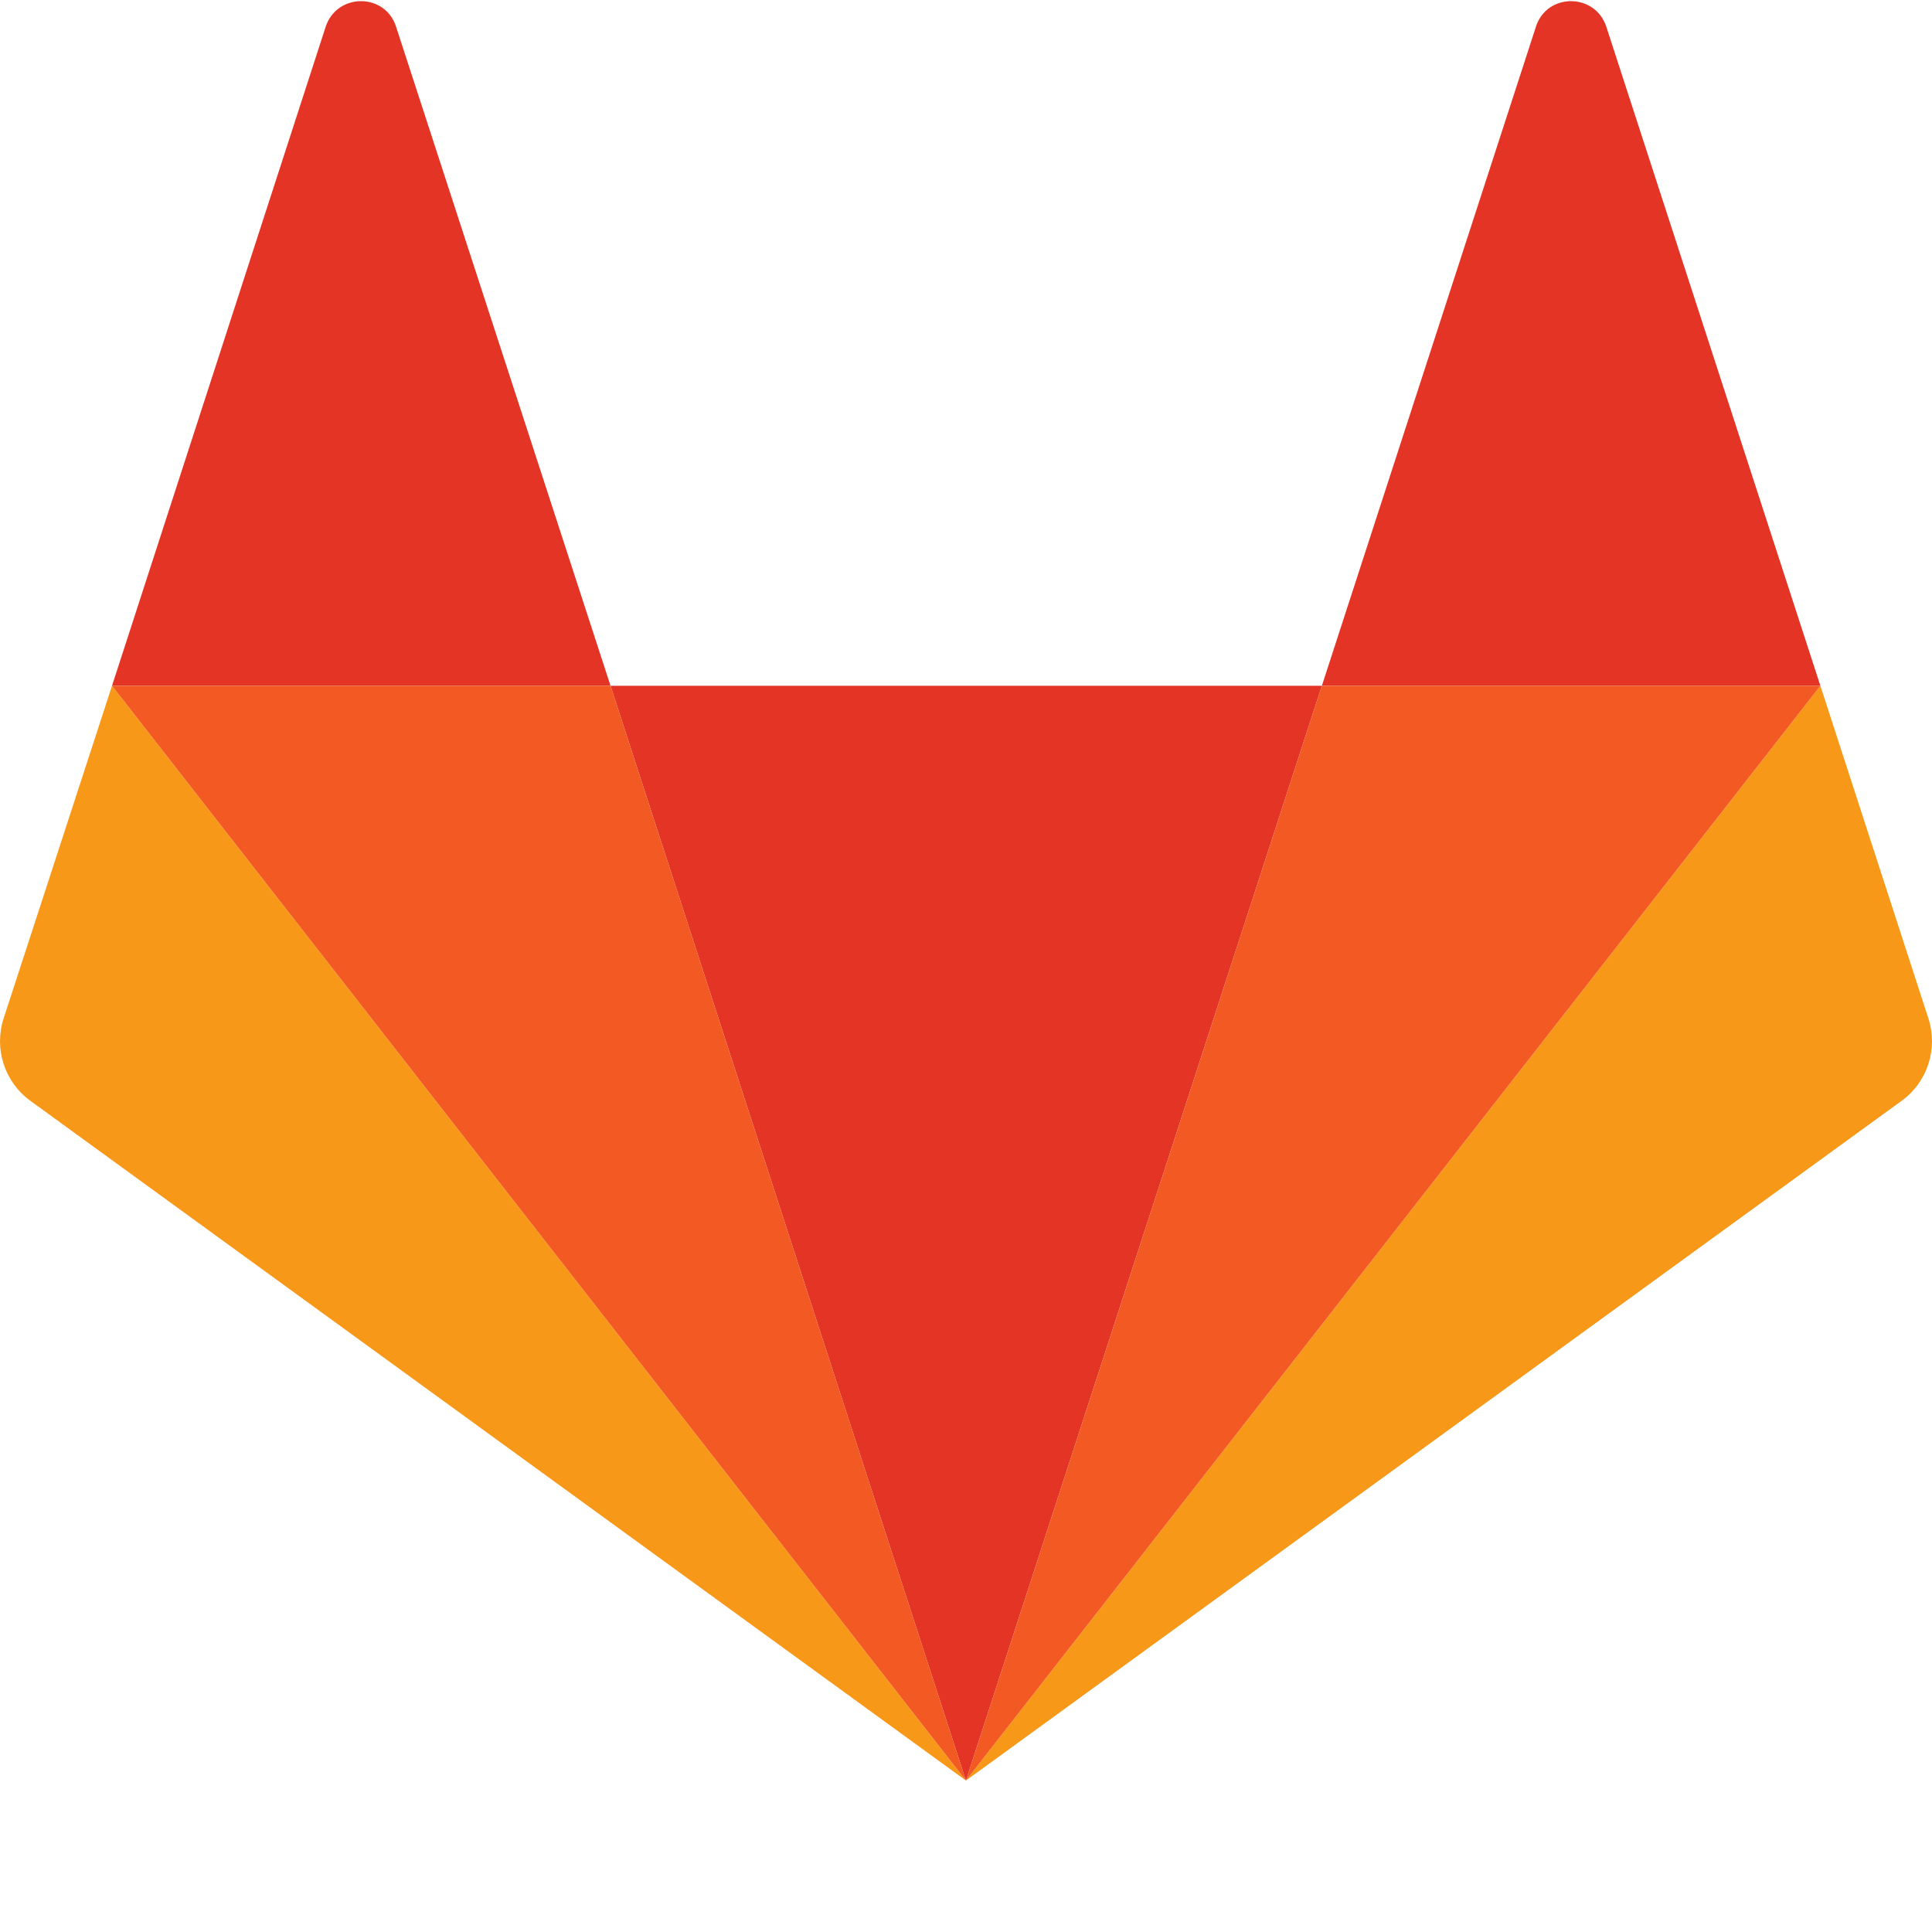
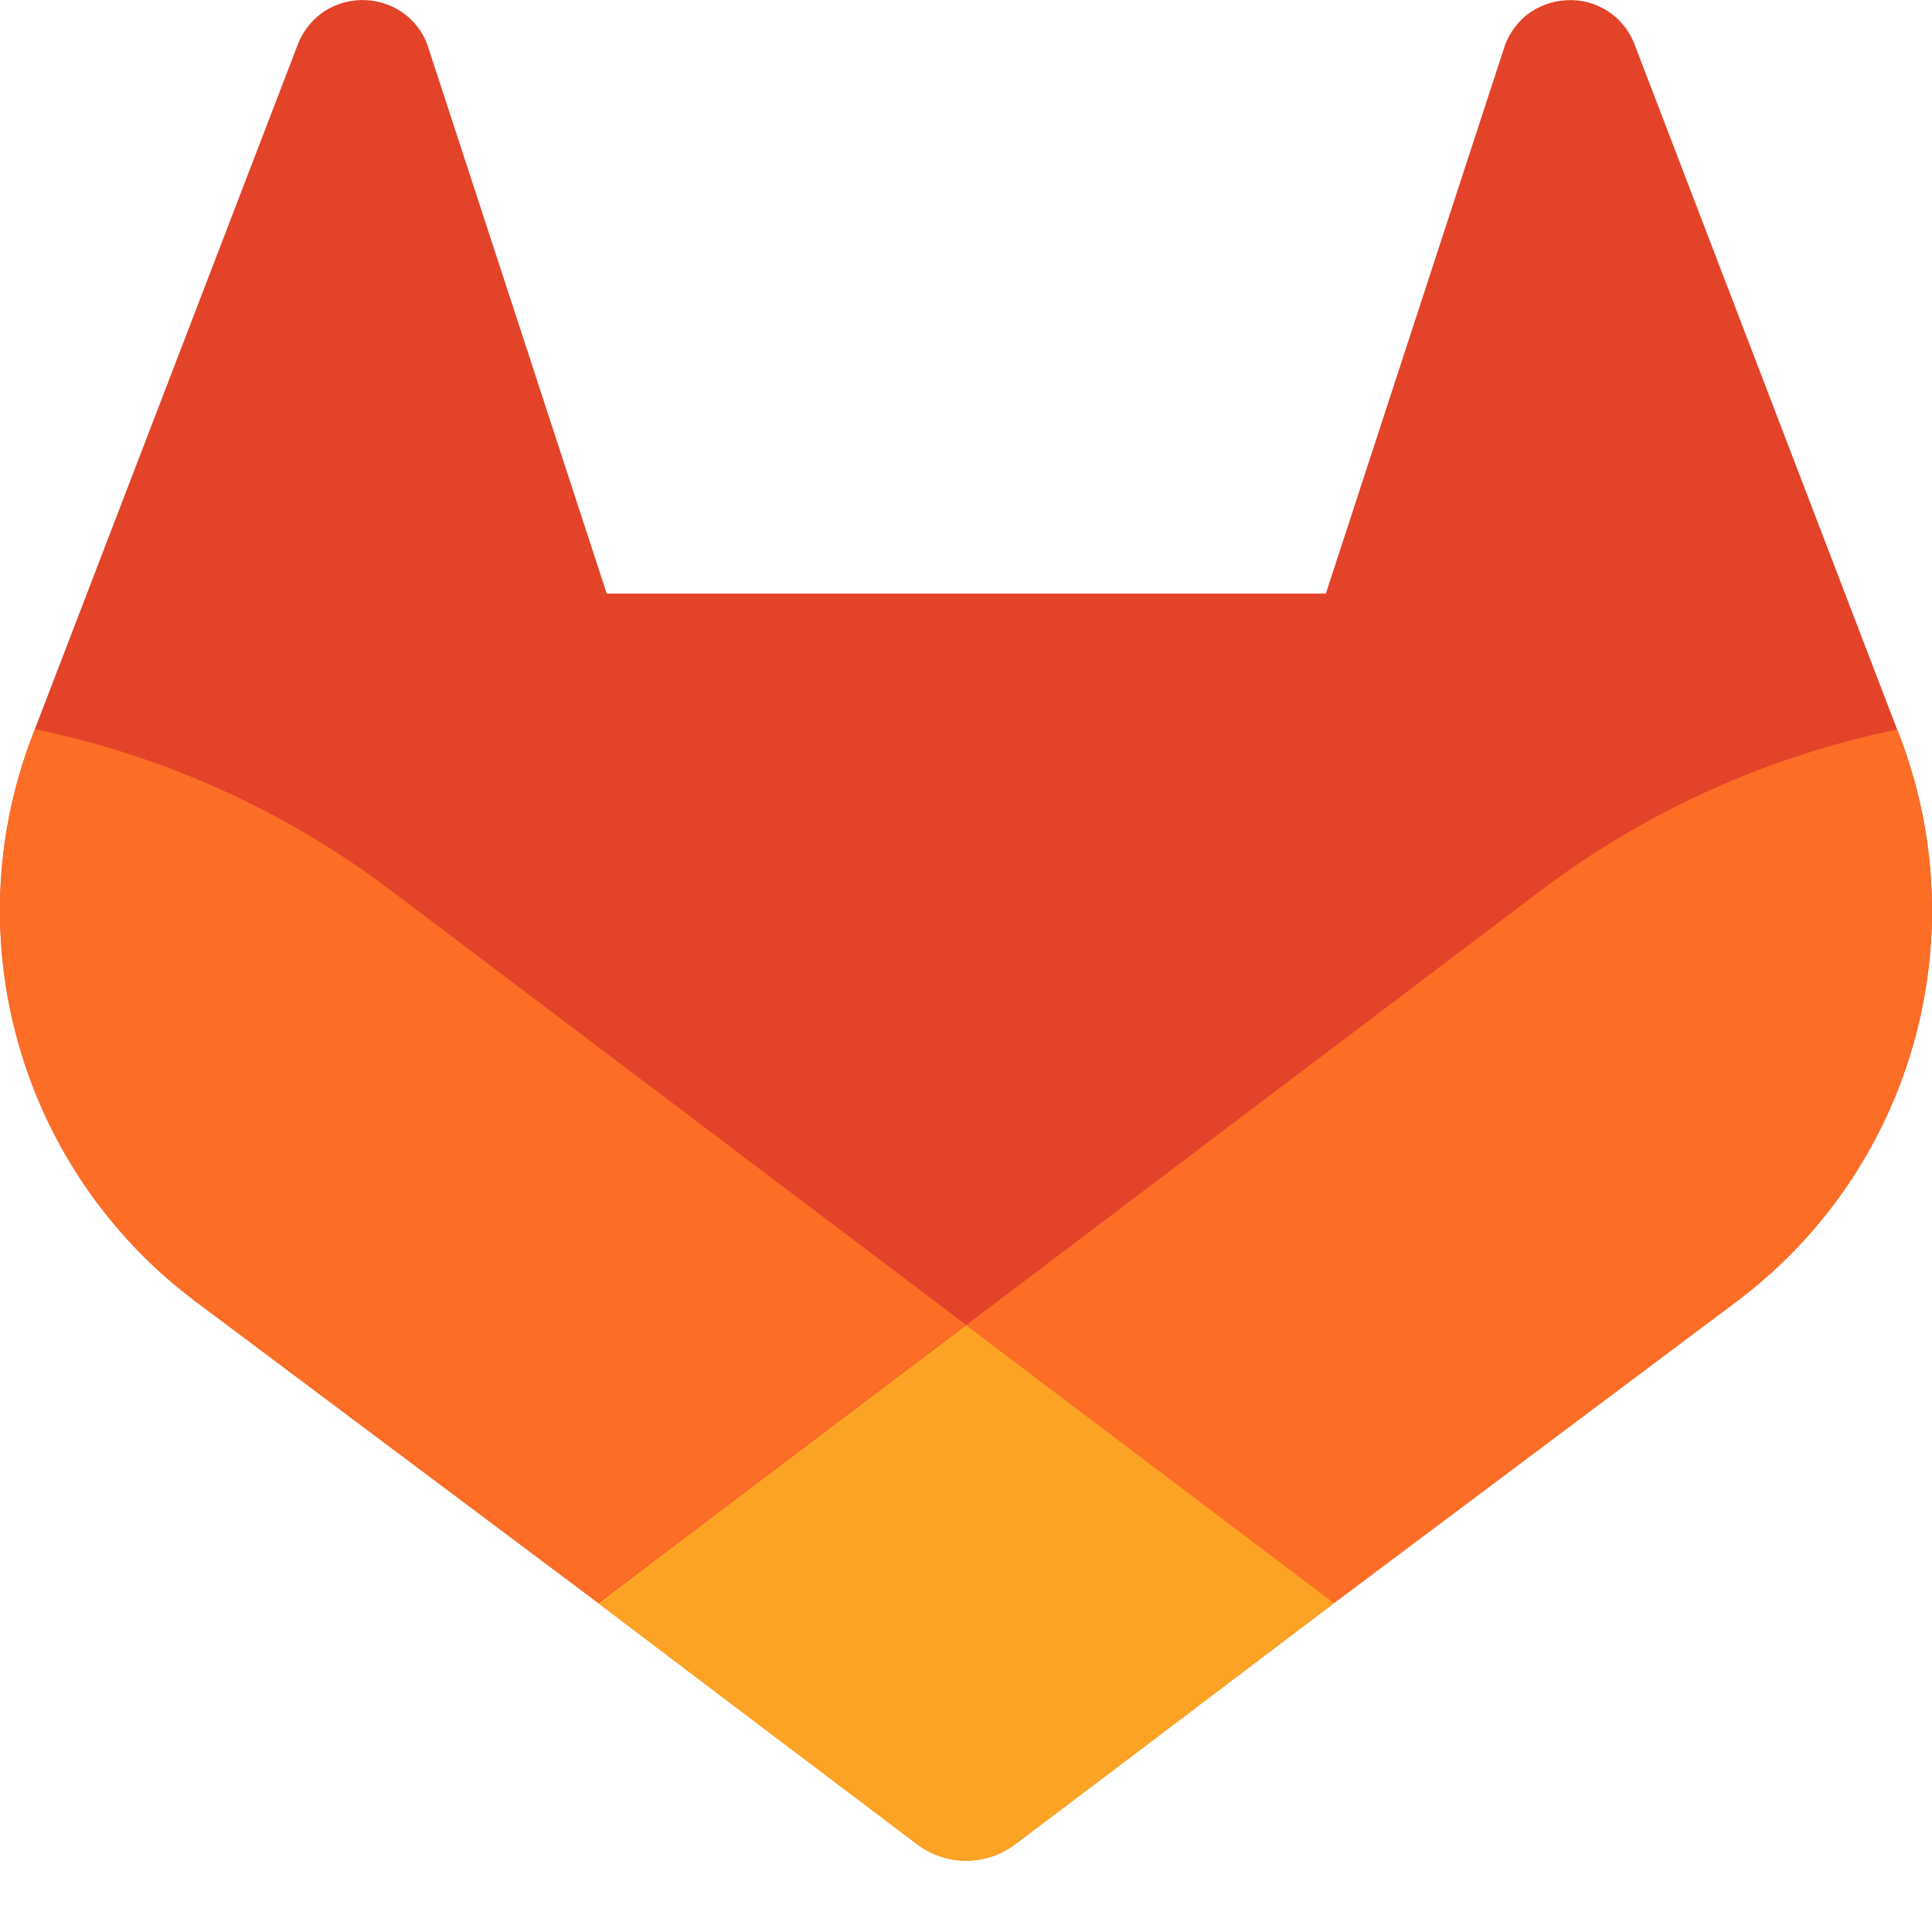
- <svg xmlns="http://www.w3.org/2000/svg" version="1.1" viewBox="0 0 24 24">
-   <g transform="matrix(1.3333 0 0 -1.3333 0 745.33)">
-     <g transform="matrix(.0053314 0 0 .0053314 -6.6229 535.81)">
-       <path d="m2930.3 1240.2 621.99 1913.2h-1243.1l621.08-1913.2" fill="#e33426" />
-       <path d="m1438 3153.4-189.42-581.26c-17.13-52.78 1.37-111.04 46.61-143.94l1635.1-1188-1492.3 1913.2" fill="#f79818" />
-       <path d="m1438 3153.4h871.2l-374.94 1152.2c-19.19 58.95-102.82 58.95-122.7 0l-373.56-1152.2" fill="#e33426" />
-       <path d="m4423.5 3153.4 188.72-581.26c17.14-52.78-1.37-111.04-46.61-143.94l-1635.3-1188 1493.2 1913.2" fill="#f79818" />
-       <path d="m4423.5 3153.4h-871.21l374.25 1152.2c19.2 58.95 102.82 58.95 122.7 0l374.26-1152.2" fill="#e33426" />
-       <path d="m2930.3 1240.2 621.99 1913.2h871.21z" fill="#f25923" />
-       <path d="m2930.3 1240.2-1492.3 1913.2h871.2z" fill="#f25923" />
-     </g>
-   </g>
+ <svg xmlns="http://www.w3.org/2000/svg" version="1.1" width="24" height="24" viewBox="0 0 24 24">
+   <path d="M23.6 9.149l-.033-.086L20.3.538a.851.851 0 0 0-.844-.535.875.875 0 0 0-.492.184.875.875 0 0 0-.29.44L16.47 7.374H7.537L5.332.626a.857.857 0 0 0-.29-.44.875.875 0 0 0-1-.054.859.859 0 0 0-.336.404L.433 9.058l-.032.086a6.066 6.066 0 0 0 2.012 7.01l.01.01.03.02 4.977 3.727 2.462 1.863 1.5 1.133a1.009 1.009 0 0 0 1.22 0l1.499-1.133 2.462-1.863 5.006-3.749.012-.01a6.068 6.068 0 0 0 2.01-7.003z" fill="#E24329" />
+   <path d="M23.6 9.149l-.033-.086c-1.592.326-3.092 1-4.393 1.974L12 16.462c2.443 1.848 4.57 3.454 4.57 3.454l5.006-3.75.013-.01A6.069 6.069 0 0 0 23.6 9.15z" fill="#FC6D26" />
+   <path d="M7.43 19.916l2.462 1.863 1.5 1.132a1.009 1.009 0 0 0 1.22 0l1.5-1.132 2.461-1.863-4.572-3.454c-2.443 1.843-4.57 3.454-4.57 3.454z" fill="#FCA326" />
+   <path d="M4.824 11.038a11.02 11.02 0 0 0-4.39-1.98L.4 9.144a6.066 6.066 0 0 0 2.012 7.01l.01.01.03.02 4.977 3.727L12 16.457l-7.176-5.42z" fill="#FC6D26" />
</svg>
